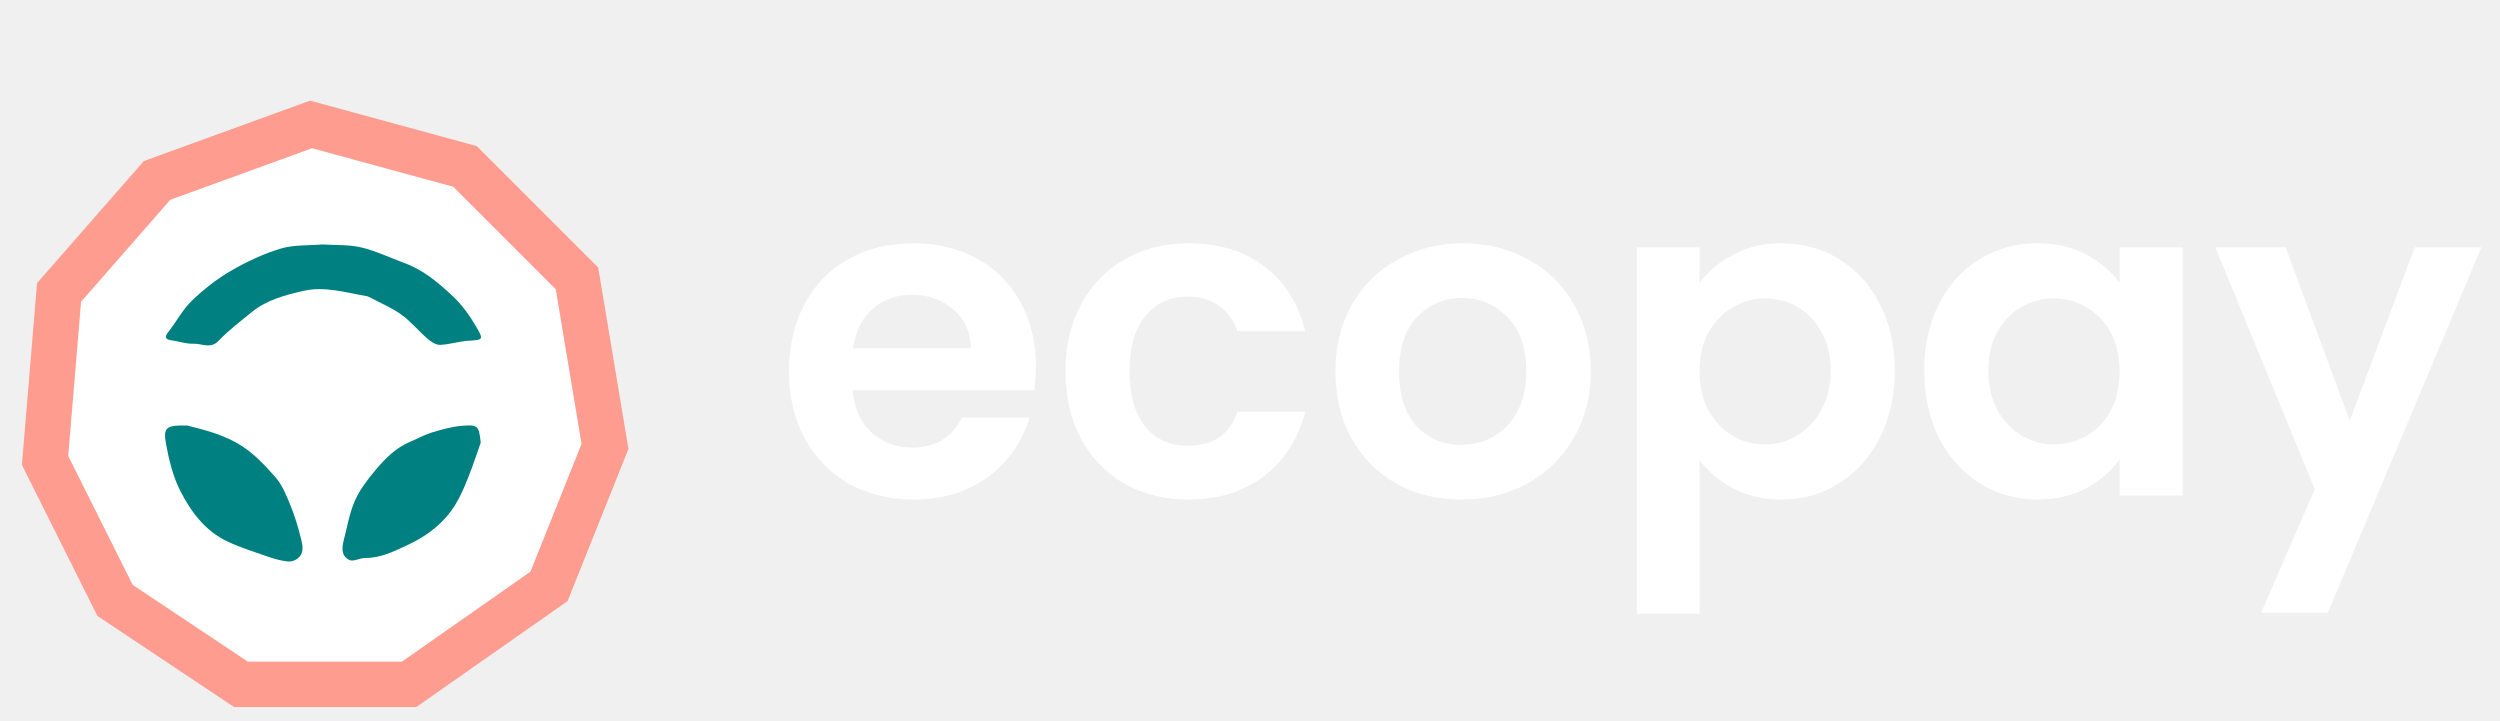
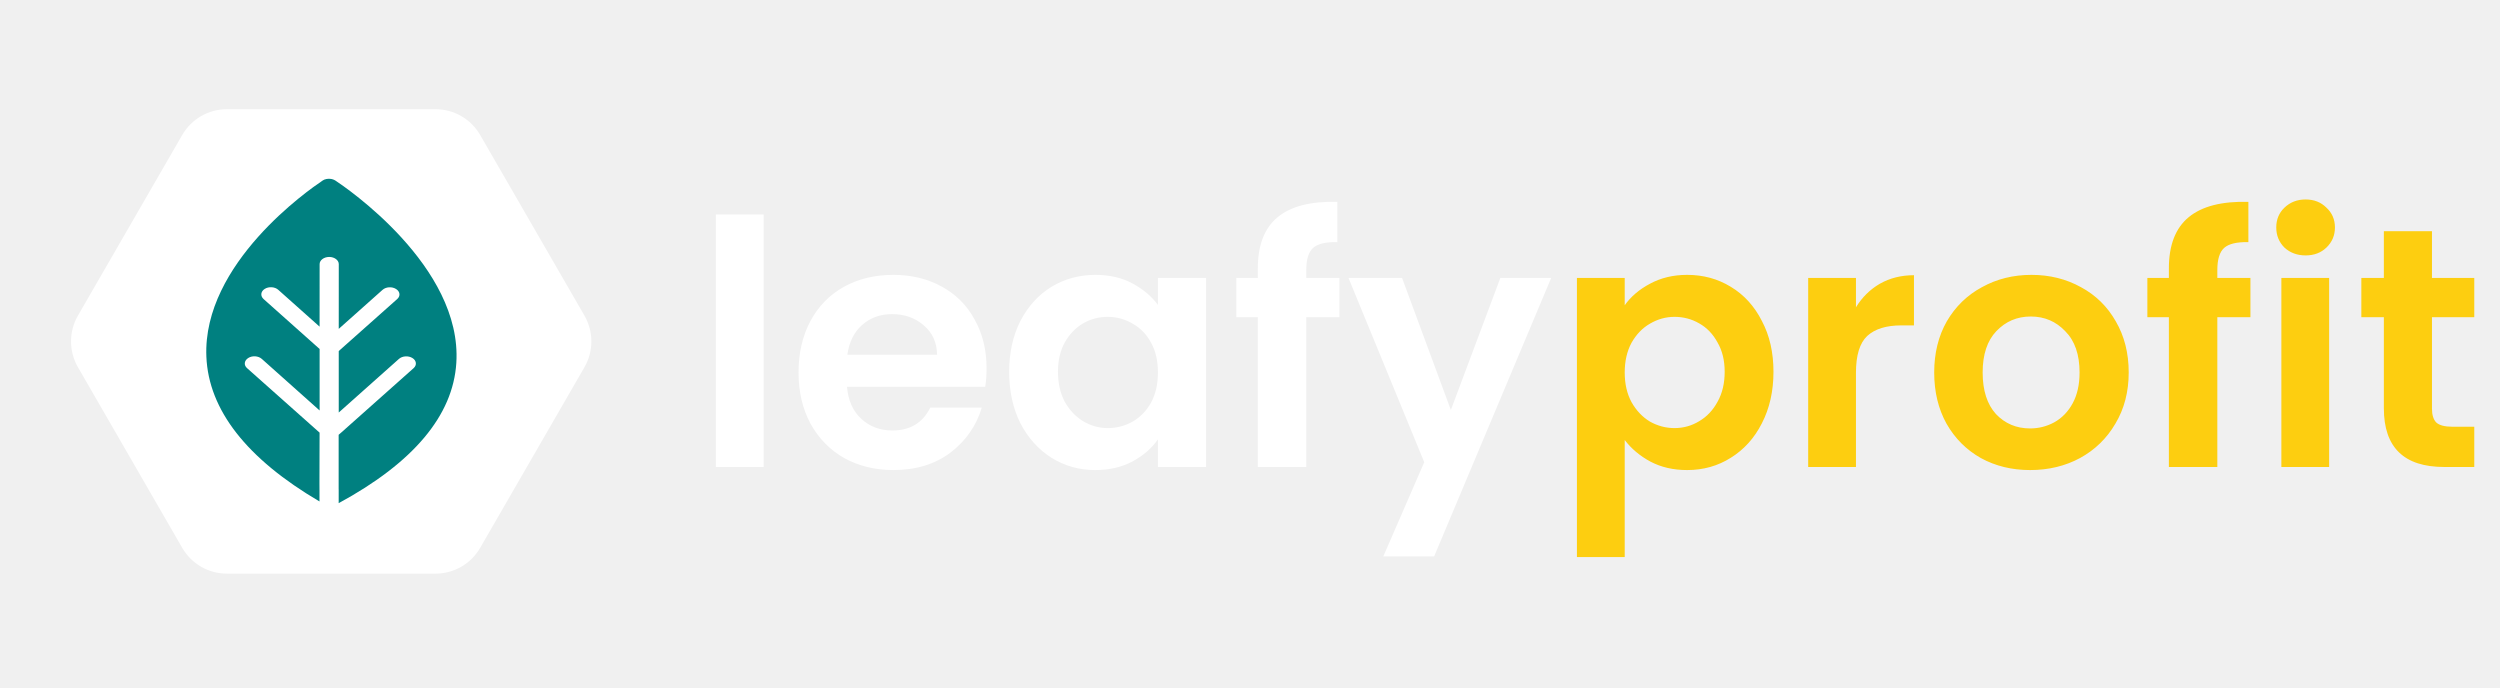
- <svg xmlns="http://www.w3.org/2000/svg" width="111" height="32" viewBox="0 0 111 32" fill="none">
-   <path d="M45.993 16.252C45.993 16.65 45.966 17.008 45.913 17.326H37.858C37.924 18.122 38.202 18.745 38.693 19.195C39.184 19.646 39.787 19.872 40.503 19.872C41.537 19.872 42.273 19.428 42.711 18.539H45.714C45.396 19.6 44.786 20.475 43.884 21.165C42.983 21.841 41.875 22.179 40.563 22.179C39.502 22.179 38.547 21.947 37.699 21.483C36.863 21.006 36.207 20.336 35.73 19.474C35.265 18.612 35.033 17.618 35.033 16.491C35.033 15.35 35.265 14.349 35.73 13.487C36.194 12.625 36.843 11.962 37.679 11.498C38.514 11.034 39.475 10.802 40.563 10.802C41.61 10.802 42.545 11.027 43.367 11.478C44.203 11.929 44.846 12.572 45.297 13.408C45.761 14.23 45.993 15.178 45.993 16.252ZM43.109 15.456C43.095 14.74 42.837 14.17 42.333 13.746C41.829 13.308 41.212 13.089 40.483 13.089C39.794 13.089 39.21 13.302 38.733 13.726C38.269 14.137 37.984 14.714 37.878 15.456H43.109ZM47.309 16.491C47.309 15.35 47.541 14.356 48.005 13.507C48.469 12.645 49.112 11.982 49.935 11.518C50.757 11.041 51.698 10.802 52.759 10.802C54.125 10.802 55.252 11.147 56.14 11.836C57.042 12.512 57.645 13.467 57.95 14.7H54.947C54.788 14.223 54.516 13.852 54.131 13.587C53.76 13.308 53.296 13.169 52.739 13.169C51.943 13.169 51.314 13.461 50.849 14.044C50.385 14.614 50.153 15.43 50.153 16.491C50.153 17.538 50.385 18.354 50.849 18.937C51.314 19.507 51.943 19.792 52.739 19.792C53.866 19.792 54.602 19.288 54.947 18.281H57.95C57.645 19.474 57.042 20.422 56.14 21.125C55.239 21.828 54.111 22.179 52.759 22.179C51.698 22.179 50.757 21.947 49.935 21.483C49.112 21.006 48.469 20.343 48.005 19.494C47.541 18.632 47.309 17.631 47.309 16.491ZM64.883 22.179C63.822 22.179 62.867 21.947 62.019 21.483C61.17 21.006 60.501 20.336 60.01 19.474C59.533 18.612 59.294 17.618 59.294 16.491C59.294 15.363 59.539 14.369 60.03 13.507C60.534 12.645 61.217 11.982 62.079 11.518C62.94 11.041 63.902 10.802 64.963 10.802C66.023 10.802 66.985 11.041 67.847 11.518C68.709 11.982 69.385 12.645 69.875 13.507C70.379 14.369 70.631 15.363 70.631 16.491C70.631 17.618 70.373 18.612 69.856 19.474C69.352 20.336 68.662 21.006 67.787 21.483C66.925 21.947 65.957 22.179 64.883 22.179ZM64.883 19.752C65.387 19.752 65.858 19.633 66.295 19.394C66.746 19.142 67.104 18.771 67.369 18.281C67.635 17.79 67.767 17.193 67.767 16.491C67.767 15.443 67.489 14.641 66.932 14.084C66.388 13.514 65.718 13.229 64.923 13.229C64.127 13.229 63.458 13.514 62.914 14.084C62.383 14.641 62.118 15.443 62.118 16.491C62.118 17.538 62.377 18.347 62.894 18.917C63.424 19.474 64.087 19.752 64.883 19.752ZM75.458 12.572C75.816 12.068 76.307 11.651 76.93 11.319C77.567 10.974 78.289 10.802 79.098 10.802C80.04 10.802 80.888 11.034 81.644 11.498C82.413 11.962 83.016 12.625 83.454 13.487C83.905 14.336 84.13 15.324 84.13 16.451C84.13 17.578 83.905 18.579 83.454 19.454C83.016 20.316 82.413 20.986 81.644 21.463C80.888 21.94 80.04 22.179 79.098 22.179C78.289 22.179 77.573 22.013 76.95 21.682C76.34 21.35 75.843 20.933 75.458 20.429V27.251H72.674V10.981H75.458V12.572ZM81.286 16.451C81.286 15.788 81.147 15.218 80.868 14.74C80.603 14.25 80.245 13.878 79.794 13.626C79.357 13.374 78.879 13.248 78.362 13.248C77.858 13.248 77.381 13.381 76.93 13.646C76.493 13.898 76.135 14.27 75.856 14.76C75.591 15.251 75.458 15.828 75.458 16.491C75.458 17.154 75.591 17.73 75.856 18.221C76.135 18.712 76.493 19.09 76.93 19.355C77.381 19.607 77.858 19.733 78.362 19.733C78.879 19.733 79.357 19.6 79.794 19.335C80.245 19.07 80.603 18.692 80.868 18.201C81.147 17.71 81.286 17.127 81.286 16.451ZM85.438 16.451C85.438 15.337 85.657 14.349 86.094 13.487C86.545 12.625 87.148 11.962 87.904 11.498C88.673 11.034 89.528 10.802 90.47 10.802C91.292 10.802 92.008 10.968 92.618 11.299C93.241 11.631 93.739 12.048 94.11 12.552V10.981H96.914V22H94.11V20.389C93.752 20.906 93.254 21.337 92.618 21.682C91.995 22.013 91.272 22.179 90.45 22.179C89.522 22.179 88.673 21.94 87.904 21.463C87.148 20.986 86.545 20.316 86.094 19.454C85.657 18.579 85.438 17.578 85.438 16.451ZM94.11 16.491C94.11 15.814 93.977 15.237 93.712 14.76C93.447 14.27 93.089 13.898 92.638 13.646C92.187 13.381 91.703 13.248 91.186 13.248C90.669 13.248 90.192 13.374 89.754 13.626C89.316 13.878 88.958 14.25 88.68 14.74C88.415 15.218 88.282 15.788 88.282 16.451C88.282 17.114 88.415 17.697 88.68 18.201C88.958 18.692 89.316 19.07 89.754 19.335C90.205 19.6 90.682 19.733 91.186 19.733C91.703 19.733 92.187 19.607 92.638 19.355C93.089 19.09 93.447 18.718 93.712 18.241C93.977 17.75 94.11 17.167 94.11 16.491ZM110.175 10.981L103.353 27.211H100.39L102.776 21.721L98.361 10.981H101.484L104.328 18.678L107.212 10.981H110.175Z" fill="white" />
-   <path d="M6.972 8.011L2.622 12.984L2 20.442L5.108 26.658L10.702 30.387H18.16L24.376 26.036L26.862 19.821L25.619 12.362L20.647 7.39L13.81 5.525L6.972 8.011Z" fill="white" />
-   <path d="M6.972 8.011L2.622 12.984L2 20.442L5.108 26.658L10.702 30.387H18.16L24.376 26.036L26.862 19.821L25.619 12.362L20.647 7.39L13.81 5.525L6.972 8.011Z" fill="white" stroke="#FE9C8F" stroke-width="2.016" />
-   <path d="M8.313 18.895C8.934 19.05 9.726 19.235 10.486 19.651C11.195 20.042 11.709 20.603 12.217 21.173C12.532 21.527 12.721 22.009 12.905 22.459C13.101 22.937 13.244 23.439 13.371 23.941C13.456 24.27 13.51 24.634 13.134 24.85C13.025 24.913 12.873 24.945 12.749 24.927C12.492 24.891 12.234 24.832 11.987 24.747C11.354 24.526 10.708 24.328 10.103 24.044C9.117 23.581 8.477 22.728 8.006 21.797C7.68 21.154 7.499 20.416 7.369 19.7C7.238 18.971 7.386 18.869 8.313 18.895Z" fill="#008080" />
-   <path d="M21.344 19.657C21.16 20.174 20.992 20.696 20.787 21.204C20.622 21.616 20.448 22.032 20.216 22.409C19.707 23.232 18.966 23.794 18.092 24.201C17.489 24.48 16.902 24.78 16.21 24.775C15.977 24.773 15.698 24.946 15.518 24.865C15.142 24.697 15.175 24.315 15.267 23.966C15.421 23.384 15.516 22.776 15.757 22.232C15.976 21.738 16.321 21.287 16.673 20.869C17.099 20.364 17.566 19.886 18.198 19.62C18.526 19.483 18.842 19.304 19.181 19.2C19.612 19.069 20.058 18.945 20.504 18.907C21.228 18.844 21.264 18.906 21.344 19.657Z" fill="#008080" />
-   <path d="M14.307 10.853C14.905 10.892 15.494 10.855 16.044 10.986C16.7 11.143 17.321 11.447 17.96 11.68C18.803 11.988 19.477 12.561 20.111 13.157C20.538 13.557 20.888 14.062 21.182 14.572C21.479 15.088 21.428 15.091 20.799 15.129C20.376 15.155 19.959 15.297 19.537 15.312C19.353 15.319 19.133 15.17 18.978 15.037C18.582 14.694 18.246 14.273 17.824 13.972C17.381 13.655 16.866 13.441 16.382 13.183C16.357 13.17 16.33 13.158 16.302 13.153C15.367 12.996 14.426 12.697 13.483 12.913C12.679 13.098 11.852 13.308 11.184 13.853C10.682 14.263 10.158 14.656 9.715 15.124C9.347 15.512 8.966 15.247 8.598 15.262C8.28 15.276 7.958 15.159 7.635 15.113C7.36 15.073 7.274 14.994 7.477 14.735C7.834 14.28 8.11 13.746 8.52 13.35C9.039 12.85 9.621 12.392 10.242 12.031C10.938 11.626 11.686 11.272 12.455 11.04C13.044 10.862 13.701 10.906 14.307 10.853Z" fill="#008080" />
+ <svg xmlns="http://www.w3.org/2000/svg" width="131" height="36" viewBox="0 0 131 36" fill="none">
+   <path d="M40.015 11.239V24.47H37.512V11.239H40.015ZM51.696 19.303C51.696 19.66 51.673 19.982 51.625 20.268H44.383C44.443 20.983 44.693 21.544 45.134 21.949C45.575 22.354 46.118 22.557 46.761 22.557C47.691 22.557 48.353 22.157 48.746 21.359H51.446C51.16 22.312 50.612 23.099 49.801 23.719C48.99 24.327 47.995 24.631 46.815 24.631C45.861 24.631 45.003 24.422 44.24 24.005C43.489 23.576 42.899 22.974 42.47 22.199C42.053 21.424 41.844 20.53 41.844 19.517C41.844 18.492 42.053 17.592 42.47 16.817C42.887 16.042 43.471 15.446 44.222 15.029C44.974 14.612 45.838 14.403 46.815 14.403C47.757 14.403 48.597 14.606 49.336 15.011C50.087 15.417 50.665 15.995 51.071 16.746C51.488 17.485 51.696 18.337 51.696 19.303ZM49.104 18.587C49.092 17.944 48.859 17.431 48.407 17.05C47.953 16.656 47.399 16.46 46.744 16.46C46.124 16.46 45.599 16.65 45.17 17.032C44.753 17.401 44.497 17.92 44.401 18.587H49.104ZM52.88 19.481C52.88 18.48 53.077 17.592 53.47 16.817C53.875 16.042 54.418 15.446 55.097 15.029C55.788 14.612 56.557 14.403 57.404 14.403C58.143 14.403 58.786 14.552 59.335 14.85C59.895 15.148 60.342 15.524 60.676 15.977V14.564H63.197V24.47H60.676V23.022C60.354 23.487 59.907 23.874 59.335 24.184C58.774 24.482 58.125 24.631 57.386 24.631C56.551 24.631 55.788 24.416 55.097 23.987C54.418 23.558 53.875 22.956 53.47 22.181C53.077 21.395 52.88 20.495 52.88 19.481ZM60.676 19.517C60.676 18.909 60.556 18.391 60.318 17.962C60.08 17.52 59.758 17.187 59.352 16.96C58.947 16.722 58.512 16.603 58.047 16.603C57.582 16.603 57.153 16.716 56.76 16.942C56.367 17.169 56.045 17.503 55.794 17.944C55.556 18.373 55.437 18.885 55.437 19.481C55.437 20.077 55.556 20.602 55.794 21.055C56.045 21.496 56.367 21.836 56.76 22.074C57.165 22.312 57.594 22.432 58.047 22.432C58.512 22.432 58.947 22.318 59.352 22.092C59.758 21.854 60.08 21.52 60.318 21.091C60.556 20.65 60.676 20.125 60.676 19.517ZM70.183 16.621H68.449V24.47H65.91V16.621H64.783V14.564H65.91V14.064C65.91 12.848 66.255 11.954 66.947 11.382C67.638 10.809 68.681 10.541 70.076 10.577V12.687C69.468 12.675 69.045 12.776 68.806 12.991C68.568 13.205 68.449 13.593 68.449 14.153V14.564H70.183V16.621ZM81.282 14.564L75.149 29.155H72.485L74.63 24.22L70.661 14.564H73.468L76.025 21.484L78.618 14.564H81.282Z" fill="white" />
+   <path d="M85.135 15.995C85.456 15.542 85.897 15.166 86.458 14.868C87.03 14.558 87.68 14.403 88.407 14.403C89.253 14.403 90.016 14.612 90.695 15.029C91.387 15.446 91.929 16.042 92.322 16.817C92.728 17.58 92.93 18.468 92.93 19.481C92.93 20.495 92.728 21.395 92.322 22.181C91.929 22.956 91.387 23.558 90.695 23.987C90.016 24.416 89.253 24.631 88.407 24.631C87.68 24.631 87.036 24.482 86.475 24.184C85.927 23.886 85.48 23.51 85.135 23.057V29.19H82.631V14.564H85.135V15.995ZM90.373 19.481C90.373 18.885 90.248 18.373 89.998 17.944C89.76 17.503 89.438 17.169 89.032 16.942C88.639 16.716 88.21 16.603 87.745 16.603C87.292 16.603 86.863 16.722 86.458 16.96C86.064 17.187 85.742 17.52 85.492 17.962C85.254 18.403 85.135 18.921 85.135 19.517C85.135 20.113 85.254 20.632 85.492 21.073C85.742 21.514 86.064 21.854 86.458 22.092C86.863 22.318 87.292 22.432 87.745 22.432C88.21 22.432 88.639 22.312 89.032 22.074C89.438 21.836 89.76 21.496 89.998 21.055C90.248 20.614 90.373 20.089 90.373 19.481ZM97.252 16.102C97.574 15.578 97.992 15.166 98.504 14.868C99.029 14.57 99.625 14.421 100.292 14.421V17.05H99.631C98.844 17.05 98.248 17.234 97.843 17.604C97.449 17.974 97.252 18.617 97.252 19.535V24.47H94.749V14.564H97.252V16.102ZM106.377 24.631C105.423 24.631 104.565 24.422 103.802 24.005C103.039 23.576 102.437 22.974 101.996 22.199C101.567 21.424 101.352 20.53 101.352 19.517C101.352 18.504 101.573 17.61 102.014 16.835C102.467 16.06 103.081 15.464 103.856 15.047C104.63 14.618 105.495 14.403 106.448 14.403C107.402 14.403 108.266 14.618 109.041 15.047C109.816 15.464 110.424 16.06 110.865 16.835C111.318 17.61 111.544 18.504 111.544 19.517C111.544 20.53 111.312 21.424 110.847 22.199C110.394 22.974 109.774 23.576 108.987 24.005C108.212 24.422 107.342 24.631 106.377 24.631ZM106.377 22.45C106.83 22.45 107.253 22.342 107.646 22.128C108.052 21.901 108.373 21.567 108.612 21.126C108.85 20.685 108.969 20.149 108.969 19.517C108.969 18.576 108.719 17.854 108.218 17.354C107.73 16.841 107.128 16.585 106.413 16.585C105.697 16.585 105.095 16.841 104.607 17.354C104.13 17.854 103.891 18.576 103.891 19.517C103.891 20.459 104.124 21.186 104.589 21.698C105.066 22.199 105.662 22.45 106.377 22.45ZM117.922 16.621H116.188V24.47H113.649V16.621H112.522V14.564H113.649V14.064C113.649 12.848 113.994 11.954 114.686 11.382C115.377 10.809 116.42 10.541 117.815 10.577V12.687C117.207 12.675 116.784 12.776 116.545 12.991C116.307 13.205 116.188 13.593 116.188 14.153V14.564H117.922V16.621ZM120.814 13.384C120.373 13.384 120.003 13.247 119.705 12.973C119.419 12.687 119.276 12.335 119.276 11.918C119.276 11.501 119.419 11.155 119.705 10.881C120.003 10.595 120.373 10.452 120.814 10.452C121.255 10.452 121.618 10.595 121.904 10.881C122.202 11.155 122.351 11.501 122.351 11.918C122.351 12.335 122.202 12.687 121.904 12.973C121.618 13.247 121.255 13.384 120.814 13.384ZM122.047 14.564V24.47H119.544V14.564H122.047ZM127.435 16.621V21.413C127.435 21.746 127.513 21.991 127.667 22.145C127.834 22.289 128.109 22.36 128.49 22.36H129.652V24.47H128.079C125.969 24.47 124.914 23.445 124.914 21.395V16.621H123.734V14.564H124.914V12.115H127.435V14.564H129.652V16.621H127.435Z" fill="#FDCE10" />
+   <path d="M30.626 16.539L25.161 7.074C24.678 6.237 23.785 5.722 22.818 5.722L11.891 5.722C10.924 5.722 10.031 6.238 9.548 7.074L4.084 16.538C3.601 17.376 3.601 18.405 4.085 19.243L9.548 28.706C10.031 29.544 10.924 30.059 11.891 30.059L22.819 30.059C23.785 30.059 24.678 29.543 25.161 28.707L30.625 19.243C31.109 18.407 31.108 17.376 30.626 16.539Z" fill="white" />
+   <path d="M17.747 26.366C21.662 24.243 23.737 21.772 23.911 19.021C24.239 13.942 18.039 9.769 17.59 9.472C17.582 9.468 17.578 9.463 17.573 9.46C17.566 9.458 17.563 9.453 17.556 9.453C17.539 9.441 17.525 9.434 17.513 9.427C17.492 9.415 17.465 9.408 17.446 9.401C17.42 9.393 17.398 9.384 17.379 9.382C17.36 9.377 17.346 9.374 17.322 9.374C17.269 9.365 17.209 9.365 17.152 9.374C17.133 9.374 17.119 9.377 17.095 9.382C17.076 9.384 17.052 9.393 17.033 9.401C17.011 9.403 16.994 9.413 16.975 9.422C16.949 9.434 16.925 9.446 16.906 9.46C16.884 9.47 16.868 9.484 16.856 9.496C16.237 9.91 10.608 13.794 10.814 18.691C10.931 21.478 12.922 24.033 16.739 26.275L16.741 26.277V25.677L16.739 25.307L16.746 22.67L12.943 19.288C12.766 19.131 12.793 18.894 13.01 18.758C13.22 18.624 13.538 18.645 13.72 18.808L16.748 21.509V18.287L13.811 15.67C13.632 15.507 13.66 15.271 13.871 15.139C14.083 15.003 14.404 15.027 14.58 15.185L16.746 17.116L16.748 13.839C16.748 13.633 16.975 13.464 17.25 13.464C17.525 13.464 17.752 13.633 17.752 13.839L17.75 17.233L20.044 15.189C20.226 15.027 20.539 15.008 20.754 15.144C20.964 15.275 20.995 15.51 20.814 15.67L17.869 18.289L17.75 18.395V18.502V21.616L20.905 18.806C21.084 18.648 21.399 18.629 21.61 18.76C21.827 18.892 21.851 19.131 21.677 19.288L17.867 22.678L17.745 22.783V22.895V25.431V25.627C17.747 25.634 17.747 25.644 17.747 25.653V25.954V26.33C17.745 26.33 17.745 26.332 17.745 26.332" fill="#008080" />
+   <path d="M16.746 22.649V22.671L16.748 22.678C16.746 22.671 16.746 22.658 16.746 22.649Z" fill="#008080" />
+   <path d="M16.746 18.27V18.288L16.748 18.29C16.746 18.283 16.746 18.278 16.746 18.27Z" fill="#008080" />
</svg>
